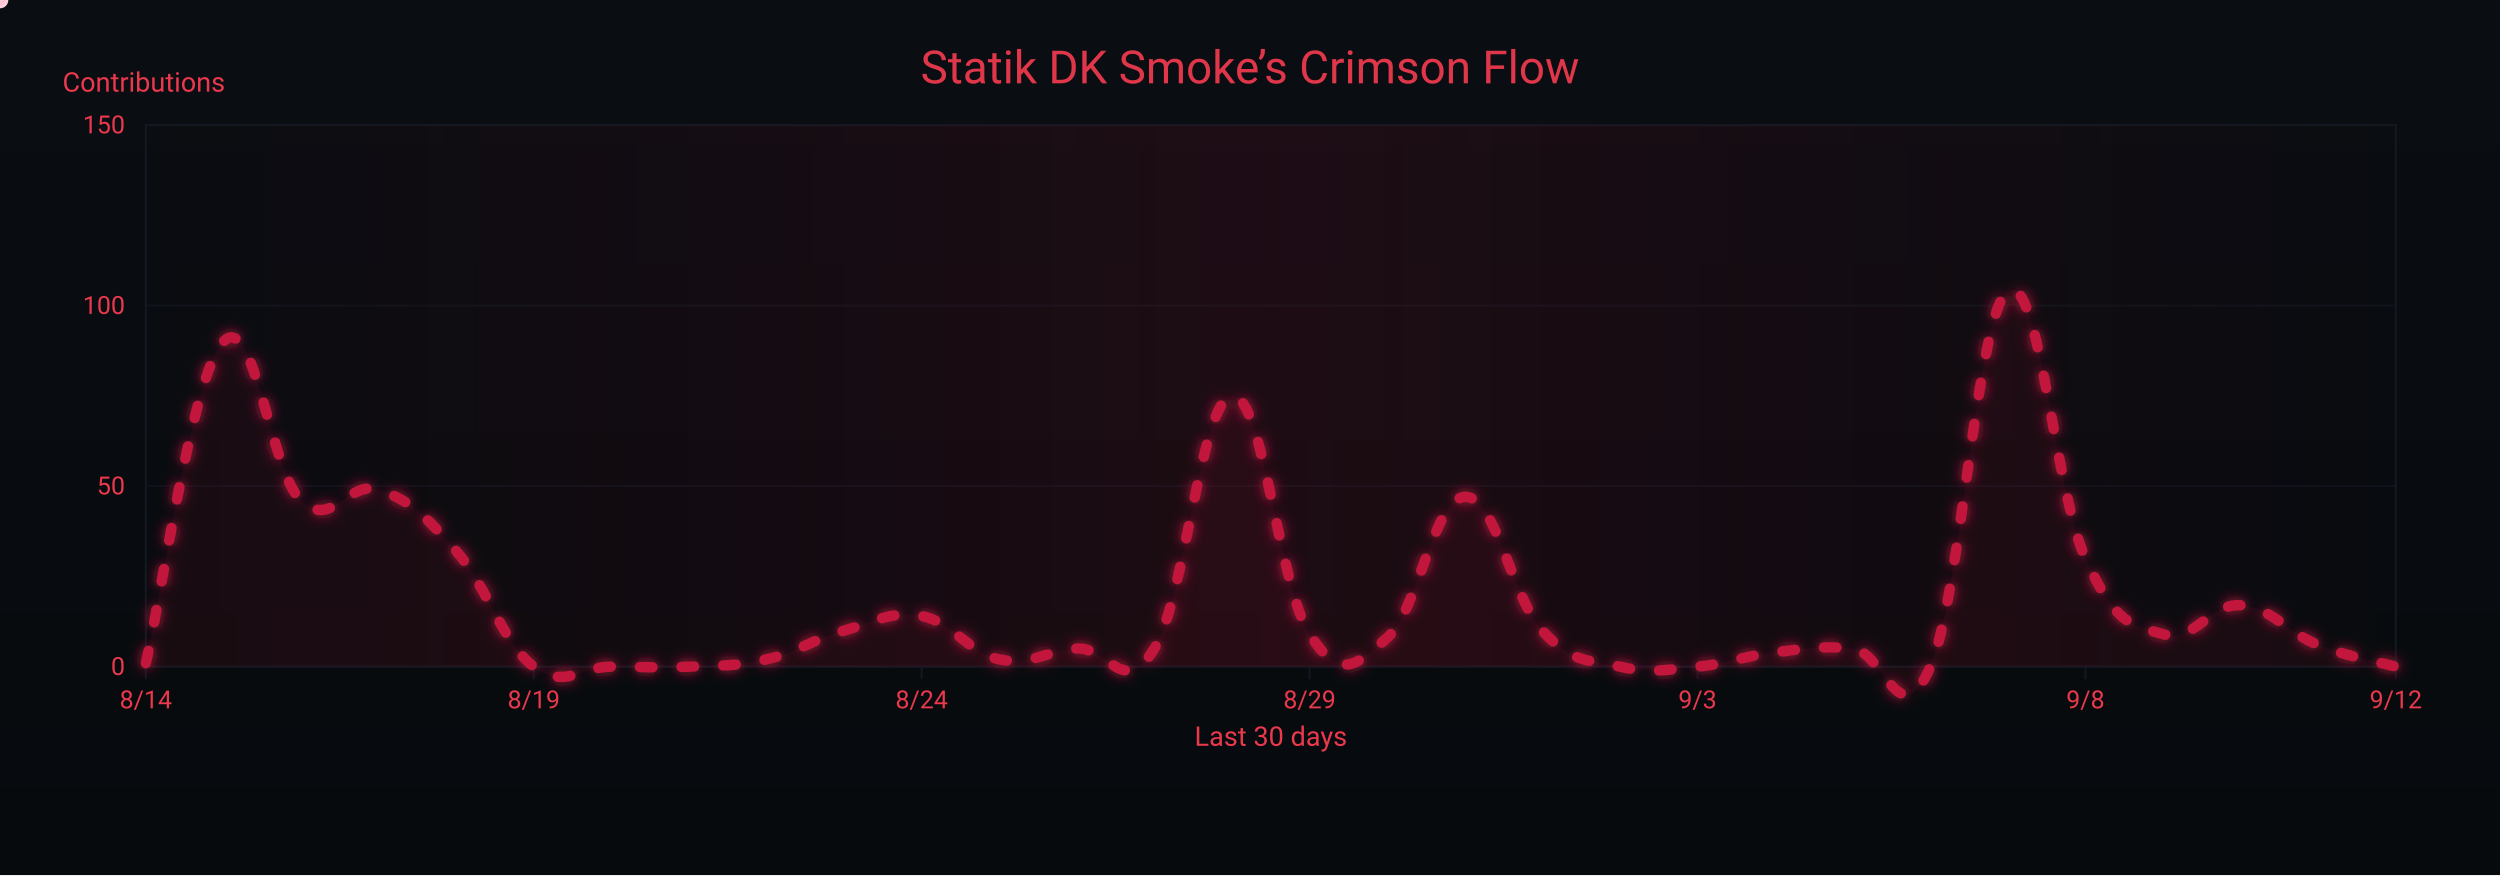
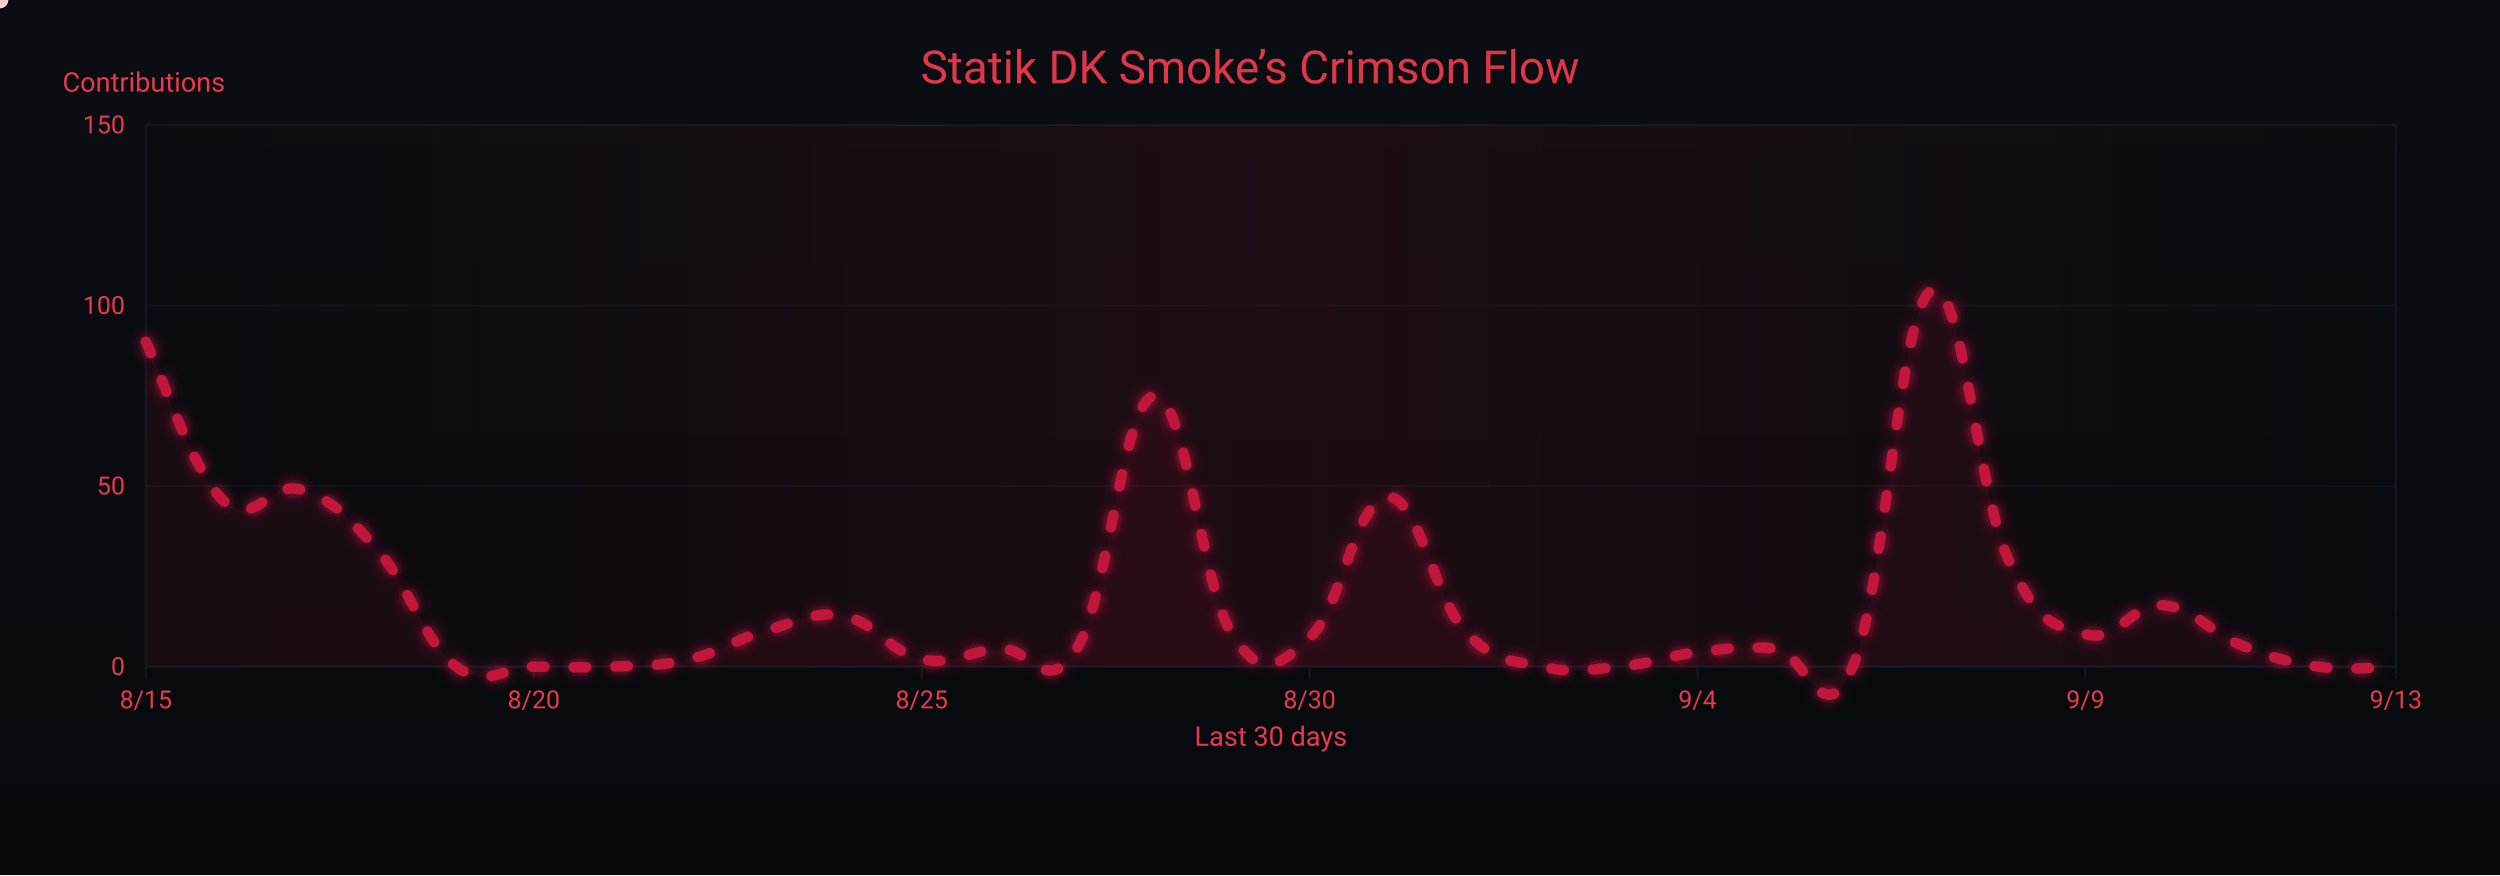
<svg xmlns="http://www.w3.org/2000/svg" width="1200" height="420" viewBox="0 0 1200 420" role="img" aria-label="Crimson Flow Graph">
  <defs>
    <linearGradient id="bgGrad" x1="0" y1="0" x2="0" y2="1">
      <stop offset="0%" stop-color="#0a0d12" />
      <stop offset="100%" stop-color="#070a0d" />
    </linearGradient>
    <filter id="glow">
      <feGaussianBlur stdDeviation="3" result="b1" />
      <feMerge>
        <feMergeNode in="b1" />
        <feMergeNode in="SourceGraphic" />
      </feMerge>
    </filter>
    <linearGradient id="sheen" x1="0" y1="0" x2="1" y2="0">
      <stop offset="0%" stop-color="#9b0e2a" stop-opacity="0" />
      <stop offset="50%" stop-color="#9b0e2a" stop-opacity=".14" />
      <stop offset="100%" stop-color="#9b0e2a" stop-opacity="0" />
      <animateTransform attributeName="gradientTransform" type="translate" from="-1 0" to="1 0" dur="9s" repeatCount="indefinite" />
    </linearGradient>
  </defs>
  <rect width="1200" height="420" fill="url(#bgGrad)" />
  <rect x="70" y="60" width="1080" height="260" fill="none" stroke="#121821" stroke-width="1" />
  <g font-family="ui-sans-serif,system-ui,-apple-system,Segoe UI,Roboto,Ubuntu,Arial" font-size="12">
    <path d="M70,320.0 H1150" stroke="#121821" stroke-width="1" opacity="0.6" />
    <text x="60" y="324.0" text-anchor="end" fill="#ea384c">0</text>
    <path d="M70,233.3 H1150" stroke="#121821" stroke-width="1" opacity="0.6" />
    <text x="60" y="237.3" text-anchor="end" fill="#ea384c">50</text>
    <path d="M70,146.7 H1150" stroke="#121821" stroke-width="1" opacity="0.6" />
    <text x="60" y="150.7" text-anchor="end" fill="#ea384c">100</text>
    <path d="M70,60.0 H1150" stroke="#121821" stroke-width="1" opacity="0.6" />
    <text x="60" y="64.0" text-anchor="end" fill="#ea384c">150</text>
    <text x="30" y="44" fill="#ea384c" font-size="13">Contributions</text>
  </g>
  <g font-family="ui-sans-serif,system-ui,-apple-system,Segoe UI,Roboto,Ubuntu,Arial" font-size="12">
    <path d="M70.0,320 V326" stroke="#121821" stroke-width="1" />
-     <text x="70.0" y="340" text-anchor="middle" fill="#ea384c">8/14</text>
+     <text x="70.0" y="340" text-anchor="middle" fill="#ea384c">8/15</text>
    <path d="M256.2,320 V326" stroke="#121821" stroke-width="1" />
-     <text x="256.2" y="340" text-anchor="middle" fill="#ea384c">8/19</text>
+     <text x="256.2" y="340" text-anchor="middle" fill="#ea384c">8/20</text>
    <path d="M442.4,320 V326" stroke="#121821" stroke-width="1" />
-     <text x="442.4" y="340" text-anchor="middle" fill="#ea384c">8/24</text>
+     <text x="442.4" y="340" text-anchor="middle" fill="#ea384c">8/25</text>
    <path d="M628.6,320 V326" stroke="#121821" stroke-width="1" />
-     <text x="628.6" y="340" text-anchor="middle" fill="#ea384c">8/29</text>
+     <text x="628.6" y="340" text-anchor="middle" fill="#ea384c">8/30</text>
    <path d="M814.8,320 V326" stroke="#121821" stroke-width="1" />
-     <text x="814.8" y="340" text-anchor="middle" fill="#ea384c">9/3</text>
+     <text x="814.8" y="340" text-anchor="middle" fill="#ea384c">9/4</text>
    <path d="M1001.0,320 V326" stroke="#121821" stroke-width="1" />
-     <text x="1001.0" y="340" text-anchor="middle" fill="#ea384c">9/8</text>
+     <text x="1001.0" y="340" text-anchor="middle" fill="#ea384c">9/9</text>
    <path d="M1150.0,320 V326" stroke="#121821" stroke-width="1" />
-     <text x="1150.0" y="340" text-anchor="middle" fill="#ea384c">9/12</text>
+     <text x="1150.0" y="340" text-anchor="middle" fill="#ea384c">9/13</text>
    <text x="610" y="358" text-anchor="middle" fill="#ea384c" font-size="13">Last 30 days</text>
  </g>
  <rect x="70" y="60" width="1080" height="260" fill="url(#sheen)" />
  <text x="600" y="40" text-anchor="middle" font-family="ui-sans-serif,system-ui,-apple-system,Segoe UI,Roboto,Ubuntu,Arial" font-size="22" fill="#ea384c" opacity=".95">Statik DK Smoke’s Crimson Flow</text>
-   <path d="M70.0,318.3 C77.4,287.4 92.3,179.6 107.2,164.0 C122.1,148.4 129.6,226.1 144.5,240.3 C159.4,254.5 166.8,230.2 181.7,235.1 C196.6,239.9 204.1,247.5 219.0,264.5 C233.9,281.5 241.3,308.9 256.2,320.0 C271.1,331.1 278.6,320.0 293.4,320.0 C308.3,320.0 315.8,320.7 330.7,320.0 C345.6,319.3 353.0,320.0 367.9,316.5 C382.8,313.1 390.3,306.8 405.2,302.7 C420.1,298.5 427.5,293.0 442.4,295.7 C457.3,298.5 464.8,313.4 479.7,316.5 C494.6,319.7 502.0,312.4 516.9,311.3 C531.8,310.3 539.2,335.6 554.1,311.3 C569.0,287.1 576.5,191.4 591.4,190.0 C606.3,188.6 613.7,281.2 628.6,304.4 C643.5,327.6 651.0,319.3 665.9,306.1 C680.8,293.0 688.2,239.2 703.1,238.5 C718.0,237.8 725.4,286.4 740.3,302.7 C755.2,319.0 762.7,316.5 777.6,320.0 C792.5,323.5 799.9,321.4 814.8,320.0 C829.7,318.6 837.2,314.8 852.1,313.1 C867.0,311.3 874.4,309.9 889.3,311.3 C904.2,312.7 911.7,354.3 926.6,320.0 C941.4,285.7 948.9,150.1 963.8,139.7 C978.7,129.3 986.1,235.1 1001.0,268.0 C1015.9,300.9 1023.4,299.9 1038.3,304.4 C1053.2,308.9 1060.6,289.5 1075.5,290.5 C1090.4,291.6 1097.9,303.7 1112.8,309.6 C1127.7,315.5 1142.6,317.9 1150.0,320.0 L 1150,320 L 70,320 Z" fill="#7a0f26" opacity=".13">
+   <path d="M70.0,164.0 C77.4,179.3 92.3,226.1 107.2,240.3 C122.1,254.5 129.6,230.2 144.5,235.1 C159.4,239.9 166.8,247.5 181.7,264.5 C196.6,281.5 204.1,308.9 219.0,320.0 C233.9,331.1 241.3,320.0 256.2,320.0 C271.1,320.0 278.6,320.7 293.4,320.0 C308.3,319.3 315.8,320.0 330.7,316.5 C345.6,313.1 353.0,306.8 367.9,302.7 C382.8,298.5 390.3,293.0 405.2,295.7 C420.1,298.5 427.5,313.4 442.4,316.5 C457.3,319.7 464.8,312.4 479.7,311.3 C494.6,310.3 502.0,335.6 516.9,311.3 C531.8,287.1 539.2,191.4 554.1,190.0 C569.0,188.6 576.5,281.2 591.4,304.4 C606.3,327.6 613.7,319.3 628.6,306.1 C643.5,293.0 651.0,239.2 665.9,238.5 C680.8,237.8 688.2,286.4 703.1,302.7 C718.0,319.0 725.4,316.5 740.3,320.0 C755.2,323.5 762.7,321.4 777.6,320.0 C792.5,318.6 799.9,314.8 814.8,313.1 C829.7,311.3 837.2,309.9 852.1,311.3 C867.0,312.7 874.4,354.3 889.3,320.0 C904.2,285.7 911.7,150.1 926.6,139.7 C941.4,129.3 948.9,235.1 963.8,268.0 C978.7,300.9 986.1,299.9 1001.0,304.4 C1015.9,308.9 1023.4,289.5 1038.3,290.5 C1053.2,291.6 1060.6,303.7 1075.5,309.6 C1090.4,315.5 1097.9,317.9 1112.8,320.0 C1127.7,322.1 1142.6,320.0 1150.0,320.0 L 1150,320 L 70,320 Z" fill="#7a0f26" opacity=".13">
    <animate attributeName="opacity" values=".10;.17;.10" dur="6s" repeatCount="indefinite" />
  </path>
-   <path id="curve" d="M70.0,318.3 C77.4,287.4 92.3,179.6 107.2,164.0 C122.1,148.4 129.6,226.1 144.5,240.3 C159.4,254.5 166.8,230.2 181.7,235.1 C196.6,239.9 204.1,247.5 219.0,264.5 C233.9,281.5 241.3,308.9 256.2,320.0 C271.1,331.1 278.6,320.0 293.4,320.0 C308.3,320.0 315.8,320.7 330.7,320.0 C345.6,319.3 353.0,320.0 367.9,316.5 C382.8,313.1 390.3,306.8 405.2,302.7 C420.1,298.5 427.5,293.0 442.4,295.7 C457.3,298.5 464.8,313.4 479.7,316.5 C494.6,319.7 502.0,312.4 516.9,311.3 C531.8,310.3 539.2,335.6 554.1,311.3 C569.0,287.1 576.5,191.4 591.4,190.0 C606.3,188.6 613.7,281.2 628.6,304.4 C643.5,327.6 651.0,319.3 665.9,306.1 C680.8,293.0 688.2,239.2 703.1,238.5 C718.0,237.8 725.4,286.4 740.3,302.7 C755.2,319.0 762.7,316.5 777.6,320.0 C792.5,323.5 799.9,321.4 814.8,320.0 C829.7,318.6 837.2,314.8 852.1,313.1 C867.0,311.3 874.4,309.9 889.3,311.3 C904.2,312.7 911.7,354.3 926.6,320.0 C941.4,285.7 948.9,150.1 963.8,139.7 C978.7,129.3 986.1,235.1 1001.0,268.0 C1015.9,300.9 1023.4,299.9 1038.3,304.4 C1053.2,308.9 1060.6,289.5 1075.5,290.5 C1090.4,291.6 1097.9,303.7 1112.8,309.6 C1127.7,315.5 1142.6,317.9 1150.0,320.0" fill="none" stroke="#c3193d" stroke-width="5" stroke-linecap="round" stroke-linejoin="round" stroke-dasharray="6 14" filter="url(#glow)">
+   <path id="curve" d="M70.0,164.0 C77.4,179.3 92.3,226.1 107.2,240.3 C122.1,254.5 129.6,230.2 144.5,235.1 C159.4,239.9 166.8,247.5 181.7,264.5 C196.6,281.5 204.1,308.9 219.0,320.0 C233.9,331.1 241.3,320.0 256.2,320.0 C271.1,320.0 278.6,320.7 293.4,320.0 C308.3,319.3 315.8,320.0 330.7,316.5 C345.6,313.1 353.0,306.8 367.9,302.7 C382.8,298.5 390.3,293.0 405.2,295.7 C420.1,298.5 427.5,313.4 442.4,316.5 C457.3,319.7 464.8,312.4 479.7,311.3 C494.6,310.3 502.0,335.6 516.9,311.3 C531.8,287.1 539.2,191.4 554.1,190.0 C569.0,188.6 576.5,281.2 591.4,304.4 C606.3,327.6 613.7,319.3 628.6,306.1 C643.5,293.0 651.0,239.2 665.9,238.5 C680.8,237.8 688.2,286.4 703.1,302.7 C718.0,319.0 725.4,316.5 740.3,320.0 C755.2,323.5 762.7,321.4 777.6,320.0 C792.5,318.6 799.9,314.8 814.8,313.1 C829.7,311.3 837.2,309.9 852.1,311.3 C867.0,312.7 874.4,354.3 889.3,320.0 C904.2,285.7 911.7,150.1 926.6,139.7 C941.4,129.3 948.9,235.1 963.8,268.0 C978.7,300.9 986.1,299.9 1001.0,304.4 C1015.9,308.9 1023.4,289.5 1038.3,290.5 C1053.2,291.6 1060.6,303.7 1075.5,309.6 C1090.4,315.5 1097.9,317.9 1112.8,320.0 C1127.7,322.1 1142.6,320.0 1150.0,320.0" fill="none" stroke="#c3193d" stroke-width="5" stroke-linecap="round" stroke-linejoin="round" stroke-dasharray="6 14" filter="url(#glow)">
    <animate attributeName="stroke-dashoffset" values="0;-220" dur="4.8s" repeatCount="indefinite" />
  </path>
  <g fill="#ffd1db">
    <circle r="4">
      <animateMotion dur="7s" rotate="auto" repeatCount="indefinite">
        <mpath href="#curve" />
      </animateMotion>
      <animate attributeName="opacity" values="1;.3;1" dur="2.2s" repeatCount="indefinite" />
    </circle>
    <circle r="3" fill="#ffffff">
      <animateMotion dur="8.2s" begin="1s" rotate="auto" repeatCount="indefinite">
        <mpath href="#curve" />
      </animateMotion>
      <animate attributeName="opacity" values=".7;.2;.7" dur="2.4s" repeatCount="indefinite" />
    </circle>
    <circle r="3" fill="#ffc7d3">
      <animateMotion dur="6s" begin="2s" rotate="auto" repeatCount="indefinite">
        <mpath href="#curve" />
      </animateMotion>
      <animate attributeName="opacity" values=".8;.3;.8" dur="2s" repeatCount="indefinite" />
    </circle>
  </g>
</svg>
